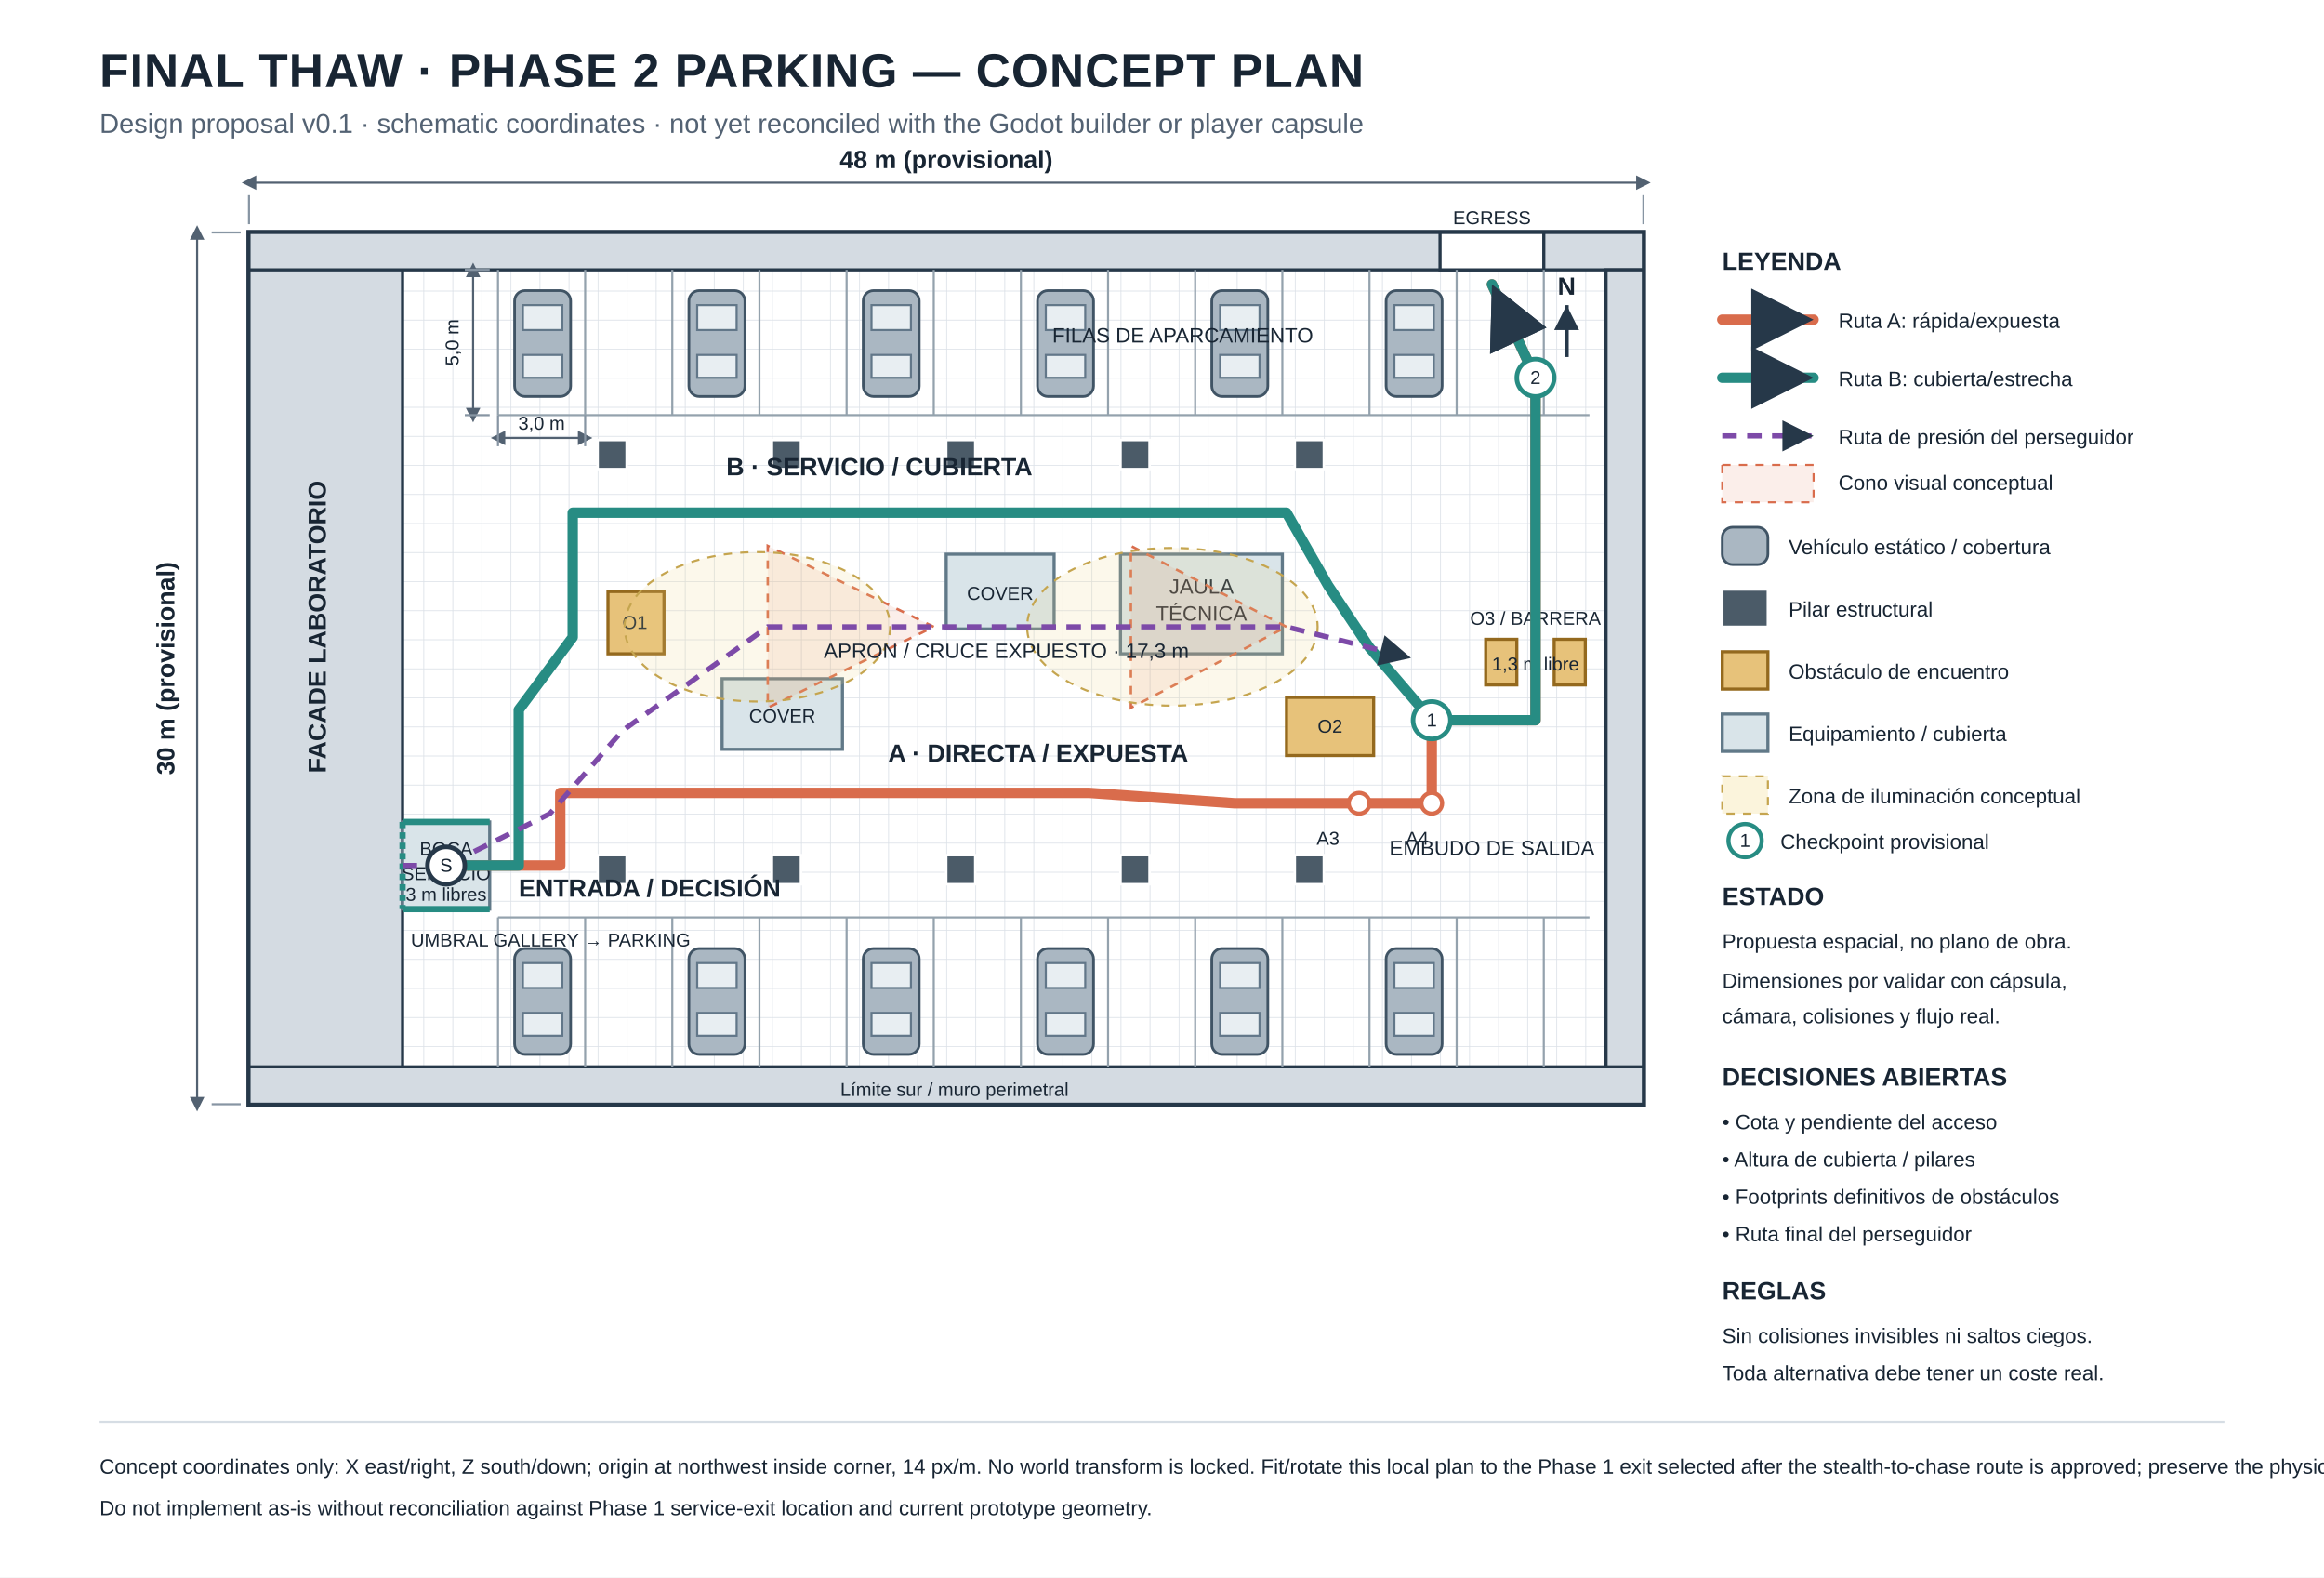
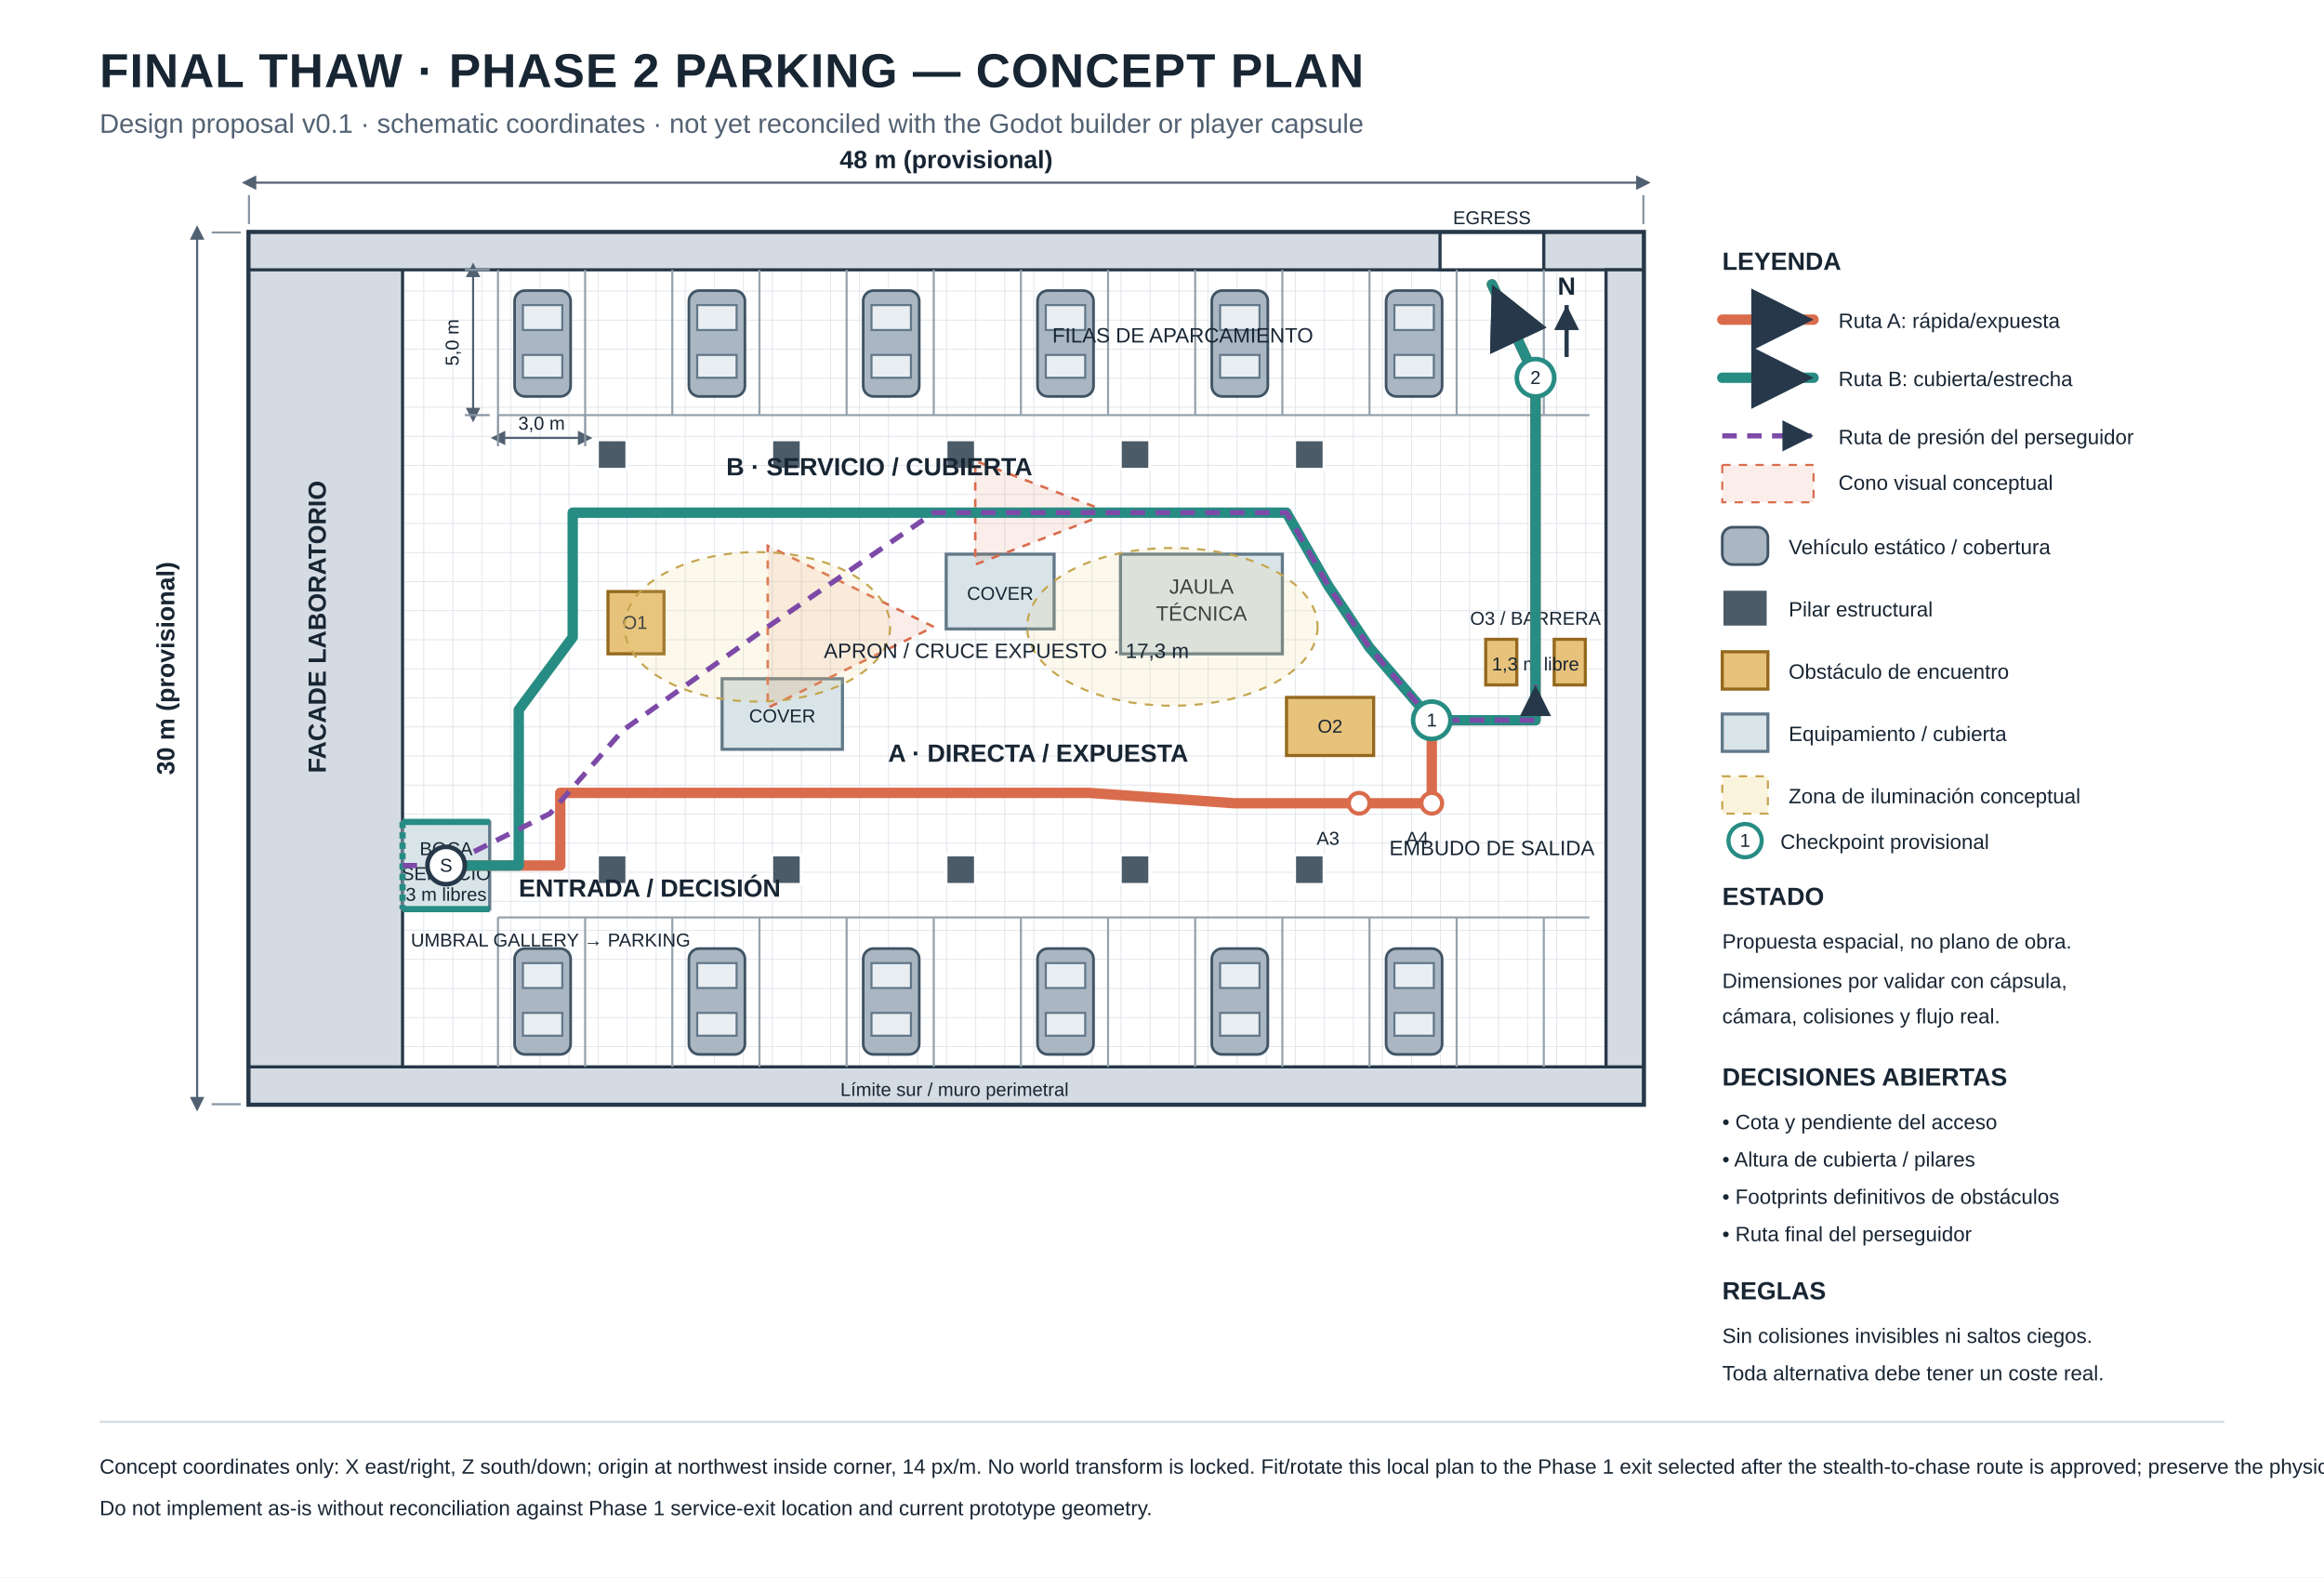
<svg xmlns="http://www.w3.org/2000/svg" width="1120" height="760" viewBox="0 0 1120 760">
  <defs>
    <pattern id="grid" width="14" height="14" patternUnits="userSpaceOnUse">
      <path d="M14 0H0V14" fill="none" stroke="#dce2e8" stroke-width="0.7" />
    </pattern>
    <marker id="arrow" markerWidth="8" markerHeight="8" refX="6" refY="3" orient="auto">
      <path d="M0,0 L6,3 L0,6 Z" fill="#263849" />
    </marker>
    <marker id="dim" markerWidth="7" markerHeight="7" refX="3.5" refY="3.5" orient="auto-start-reverse">
      <path d="M0,0 L7,3.5 L0,7 Z" fill="#526171" />
    </marker>
    <style>
      text{font-family:Arial,Helvetica,sans-serif;fill:#182533}
      .title{font-size:23px;font-weight:700;letter-spacing:.5px}
      .subtitle{font-size:13px;fill:#536273}
      .label{font-size:12px;font-weight:600}
      .small{font-size:10px}
      .tiny{font-size:9px}
      .boundary{fill:#f5f6f7;stroke:#263849;stroke-width:3}
      .wall{fill:#d4dbe2;stroke:#263849;stroke-width:1.5}
      .service{fill:#d9e4e9;stroke:#617988;stroke-width:1.5}
      .car{fill:#aab7c2;stroke:#405465;stroke-width:1.3;rx:5}
      .carGlass{fill:#e8eef2;stroke:#627789;stroke-width:1}
      .column{fill:#4b5b68;stroke:#fff;stroke-width:1.2}
      .obstacle{fill:#e7c27a;stroke:#94691e;stroke-width:1.5}
      .routeA{fill:none;stroke:#d96c4c;stroke-width:5;stroke-linecap:round;stroke-linejoin:round;marker-end:url(#arrow)}
      .routeB{fill:none;stroke:#278c83;stroke-width:5;stroke-linecap:round;stroke-linejoin:round;marker-end:url(#arrow)}
      .threat{fill:none;stroke:#7d4aa8;stroke-width:2.5;stroke-dasharray:7 5;marker-end:url(#arrow)}
      .dimline{stroke:#526171;stroke-width:1;marker-start:url(#dim);marker-end:url(#dim)}
      .thin{stroke:#8795a3;stroke-width:1;fill:none}
    </style>
  </defs>
  <rect width="1120" height="760" fill="#ffffff" />
  <text x="48" y="42" class="title">FINAL THAW · PHASE 2 PARKING — CONCEPT PLAN</text>
  <text x="48" y="64" class="subtitle">Design proposal v0.1 · schematic coordinates · not yet reconciled with the Godot builder or player capsule</text>
  <g transform="translate(120 112)">
    <rect x="0" y="0" width="672" height="420" fill="url(#grid)" stroke="#263849" stroke-width="2.5" />
    <line x1="0" y1="-24" x2="672" y2="-24" class="dimline" />
    <line x1="0" y1="-18" x2="0" y2="-4" class="thin" />
    <line x1="672" y1="-18" x2="672" y2="-4" class="thin" />
    <text x="336" y="-31" class="label" text-anchor="middle">48 m (provisional)</text>
    <line x1="-25" y1="0" x2="-25" y2="420" class="dimline" />
    <line x1="-18" y1="0" x2="-4" y2="0" class="thin" />
    <line x1="-18" y1="420" x2="-4" y2="420" class="thin" />
    <text x="-36" y="210" class="label" text-anchor="middle" transform="rotate(-90 -36 210)">30 m (provisional)</text>
    <rect x="0" y="0" width="74" height="420" class="wall" />
    <text x="37" y="190" class="label" text-anchor="middle" transform="rotate(-90 37 190)">FACADE LABORATORIO</text>
    <rect x="74" y="284" width="42" height="42" class="service" />
    <text x="95" y="300" class="tiny" text-anchor="middle">BOCA</text>
    <text x="95" y="312" class="tiny" text-anchor="middle">SERVICIO</text>
    <path d="M74 284 H116 M74 326 H116" stroke="#278c83" stroke-width="3" />
    <path d="M74 284 V326" stroke="#278c83" stroke-width="3" stroke-dasharray="3 2" />
    <text x="95" y="322" class="tiny" text-anchor="middle">3 m libres</text>
    <rect x="0" y="0" width="672" height="18" class="wall" />
    <rect x="574" y="0" width="50" height="18" fill="#ffffff" stroke="#263849" stroke-width="1.5" />
    <text x="599" y="-4" class="tiny" text-anchor="middle">EGRESS</text>
    <rect x="654" y="18" width="18" height="402" class="wall" />
    <rect x="0" y="402" width="672" height="18" class="wall" />
    <g stroke="#94a2ad" stroke-width="1" fill="none">
      <path d="M120 18V88 M162 18V88 M204 18V88 M246 18V88 M288 18V88 M330 18V88 M372 18V88 M414 18V88 M456 18V88 M498 18V88 M540 18V88 M582 18V88 M624 18V88" />
      <path d="M120 88H646" />
      <path d="M120 330V402 M162 330V402 M204 330V402 M246 330V402 M288 330V402 M330 330V402 M372 330V402 M414 330V402 M456 330V402 M498 330V402 M540 330V402 M582 330V402 M624 330V402" />
      <path d="M120 330H646" />
    </g>
    <line x1="120" y1="99" x2="162" y2="99" class="dimline" />
    <line x1="120" y1="88" x2="120" y2="103" class="thin" />
    <line x1="162" y1="88" x2="162" y2="103" class="thin" />
    <text x="141" y="95" class="tiny" text-anchor="middle">3,0 m</text>
    <line x1="108" y1="18" x2="108" y2="88" class="dimline" />
    <line x1="104" y1="18" x2="116" y2="18" class="thin" />
    <line x1="104" y1="88" x2="116" y2="88" class="thin" />
    <text x="101" y="53" class="tiny" text-anchor="middle" transform="rotate(-90 101 53)">5,0 m</text>
    <g>
      <g transform="translate(128 28)">
        <rect class="car" width="27" height="51" />
        <rect class="carGlass" x="4" y="7" width="19" height="12" />
        <rect class="carGlass" x="4" y="31" width="19" height="11" />
      </g>
      <g transform="translate(212 28)">
        <rect class="car" width="27" height="51" />
        <rect class="carGlass" x="4" y="7" width="19" height="12" />
        <rect class="carGlass" x="4" y="31" width="19" height="11" />
      </g>
      <g transform="translate(296 28)">
        <rect class="car" width="27" height="51" />
        <rect class="carGlass" x="4" y="7" width="19" height="12" />
        <rect class="carGlass" x="4" y="31" width="19" height="11" />
      </g>
      <g transform="translate(380 28)">
        <rect class="car" width="27" height="51" />
        <rect class="carGlass" x="4" y="7" width="19" height="12" />
        <rect class="carGlass" x="4" y="31" width="19" height="11" />
      </g>
      <g transform="translate(464 28)">
        <rect class="car" width="27" height="51" />
        <rect class="carGlass" x="4" y="7" width="19" height="12" />
        <rect class="carGlass" x="4" y="31" width="19" height="11" />
      </g>
      <g transform="translate(548 28)">
        <rect class="car" width="27" height="51" />
        <rect class="carGlass" x="4" y="7" width="19" height="12" />
        <rect class="carGlass" x="4" y="31" width="19" height="11" />
      </g>
      <g transform="translate(128 345)">
        <rect class="car" width="27" height="51" />
        <rect class="carGlass" x="4" y="7" width="19" height="12" />
        <rect class="carGlass" x="4" y="31" width="19" height="11" />
      </g>
      <g transform="translate(212 345)">
        <rect class="car" width="27" height="51" />
        <rect class="carGlass" x="4" y="7" width="19" height="12" />
        <rect class="carGlass" x="4" y="31" width="19" height="11" />
      </g>
      <g transform="translate(296 345)">
        <rect class="car" width="27" height="51" />
        <rect class="carGlass" x="4" y="7" width="19" height="12" />
        <rect class="carGlass" x="4" y="31" width="19" height="11" />
      </g>
      <g transform="translate(380 345)">
        <rect class="car" width="27" height="51" />
        <rect class="carGlass" x="4" y="7" width="19" height="12" />
        <rect class="carGlass" x="4" y="31" width="19" height="11" />
      </g>
      <g transform="translate(464 345)">
        <rect class="car" width="27" height="51" />
        <rect class="carGlass" x="4" y="7" width="19" height="12" />
        <rect class="carGlass" x="4" y="31" width="19" height="11" />
      </g>
      <g transform="translate(548 345)">
        <rect class="car" width="27" height="51" />
        <rect class="carGlass" x="4" y="7" width="19" height="12" />
        <rect class="carGlass" x="4" y="31" width="19" height="11" />
      </g>
    </g>
    <g>
      <rect x="168" y="100" width="14" height="14" class="column" />
      <rect x="252" y="100" width="14" height="14" class="column" />
      <rect x="336" y="100" width="14" height="14" class="column" />
      <rect x="420" y="100" width="14" height="14" class="column" />
      <rect x="504" y="100" width="14" height="14" class="column" />
      <rect x="168" y="300" width="14" height="14" class="column" />
      <rect x="252" y="300" width="14" height="14" class="column" />
      <rect x="336" y="300" width="14" height="14" class="column" />
      <rect x="420" y="300" width="14" height="14" class="column" />
      <rect x="504" y="300" width="14" height="14" class="column" />
    </g>
    <rect x="420" y="155" width="78" height="48" class="service" />
    <text x="459" y="174" class="small" text-anchor="middle">JAULA</text>
    <text x="459" y="187" class="small" text-anchor="middle">TÉCNICA</text>
    <rect x="596" y="196" width="15" height="22" class="obstacle" />
    <rect x="629" y="196" width="15" height="22" class="obstacle" />
    <text x="620" y="189" class="tiny" text-anchor="middle">O3 / BARRERA</text>
    <text x="620" y="211" class="tiny" text-anchor="middle">1,3 m libre</text>
    <rect x="500" y="224" width="42" height="28" class="obstacle" />
    <text x="521" y="241" class="tiny" text-anchor="middle">O2</text>
    <rect x="228" y="215" width="58" height="34" class="service" />
    <text x="257" y="236" class="tiny" text-anchor="middle">COVER</text>
    <rect x="336" y="155" width="52" height="36" class="service" />
    <text x="362" y="177" class="tiny" text-anchor="middle">COVER</text>
    <rect x="173" y="173" width="27" height="30" class="obstacle" />
    <text x="186" y="191" class="tiny" text-anchor="middle">O1</text>
    <path d="M330 190 L250 151 L250 229 Z" fill="#d96c4c" fill-opacity=".12" stroke="#d96c4c" stroke-width="1.2" stroke-dasharray="4 4" />
-     <path d="M500 190 L425 151 L425 229 Z" fill="#d96c4c" fill-opacity=".12" stroke="#d96c4c" stroke-width="1.2" stroke-dasharray="4 4" />
+     <path d="M415 135 L350 110 L350 160 Z" fill="#d96c4c" fill-opacity=".12" stroke="#d96c4c" stroke-width="1.2" stroke-dasharray="4 4" />
    <ellipse cx="245" cy="190" rx="64" ry="36" fill="#f0d88b" fill-opacity=".17" stroke="#c5a54f" stroke-width="1" stroke-dasharray="4 4" />
    <ellipse cx="445" cy="190" rx="70" ry="38" fill="#f0d88b" fill-opacity=".17" stroke="#c5a54f" stroke-width="1" stroke-dasharray="4 4" />
    <path d="M95 305 L130 305 L150 305 L150 270 L200 270 L270 270 L320 270 L405 270 L475 275 L535 275 L570 275 L570 235 L620 235 L620 218 L620 70 L599 25" class="routeA" />
    <path d="M95 305 L130 305 L130 230 L156 195 L156 135 L220 135 L290 135 L362 135 L415 135 L500 135 L520 170 L540 200 L570 235 L620 235 L620 218 L620 70 L599 25" class="routeB" />
-     <path d="M74 305 L95 305 L145 280 L180 240 L250 190 L330 190 L415 190 L500 190 L560 205" class="threat" />
+     <path d="M74 305 L95 305 L145 280 L180 240 L250 190 L330 135 L415 135 L500 135 L520 170 L540 200 L570 235 L620 235 L620 218" class="threat" />
    <circle cx="535" cy="275" r="5" fill="#ffffff" stroke="#d96c4c" stroke-width="2" />
    <text x="520" y="295" class="tiny" text-anchor="middle">A3</text>
    <circle cx="570" cy="275" r="5" fill="#ffffff" stroke="#d96c4c" stroke-width="2" />
    <text x="563" y="295" class="tiny" text-anchor="middle">A4</text>
    <circle cx="95" cy="305" r="9" fill="#ffffff" stroke="#263849" stroke-width="2.2" />
    <text x="95" y="308" class="tiny" text-anchor="middle">S</text>
    <circle cx="570" cy="235" r="9" fill="#ffffff" stroke="#278c83" stroke-width="2.2" />
    <text x="570" y="238" class="tiny" text-anchor="middle">1</text>
    <circle cx="620" cy="70" r="9" fill="#ffffff" stroke="#278c83" stroke-width="2.2" />
    <text x="620" y="73" class="tiny" text-anchor="middle">2</text>
    <text x="78" y="344" class="tiny">UMBRAL GALLERY → PARKING</text>
    <text x="130" y="320" class="label">ENTRADA / DECISIÓN</text>
    <text x="308" y="255" class="label" fill="#b94e30">A · DIRECTA / EXPUESTA</text>
    <text x="230" y="117" class="label" fill="#1b746d">B · SERVICIO / CUBIERTA</text>
    <text x="365" y="205" class="small" text-anchor="middle">APRON / CRUCE EXPUESTO · 17,3 m</text>
    <text x="599" y="300" class="small" text-anchor="middle">EMBUDO DE SALIDA</text>
    <text x="450" y="53" class="small" text-anchor="middle">FILAS DE APARCAMIENTO</text>
    <text x="340" y="416" class="tiny" text-anchor="middle">Límite sur / muro perimetral</text>
    <path d="M635 60 L635 35" stroke="#263849" stroke-width="2" marker-end="url(#arrow)" />
    <text x="635" y="30" class="label" text-anchor="middle">N</text>
  </g>
  <g transform="translate(830 130)">
    <text x="0" y="0" class="label">LEYENDA</text>
    <line x1="0" y1="24" x2="44" y2="24" class="routeA" />
    <text x="56" y="28" class="small">Ruta A: rápida/expuesta</text>
    <line x1="0" y1="52" x2="44" y2="52" class="routeB" />
    <text x="56" y="56" class="small">Ruta B: cubierta/estrecha</text>
    <line x1="0" y1="80" x2="44" y2="80" class="threat" />
    <text x="56" y="84" class="small">Ruta de presión del perseguidor</text>
    <rect x="0" y="94" width="44" height="18" fill="#d96c4c" fill-opacity=".12" stroke="#d96c4c" stroke-dasharray="4 4" />
    <text x="56" y="106" class="small">Cono visual conceptual</text>
    <rect x="0" y="124" width="22" height="18" class="car" />
    <text x="32" y="137" class="small">Vehículo estático / cobertura</text>
    <rect x="0" y="154" width="22" height="18" class="column" />
    <text x="32" y="167" class="small">Pilar estructural</text>
    <rect x="0" y="184" width="22" height="18" class="obstacle" />
    <text x="32" y="197" class="small">Obstáculo de encuentro</text>
    <rect x="0" y="214" width="22" height="18" class="service" />
    <text x="32" y="227" class="small">Equipamiento / cubierta</text>
    <rect x="0" y="244" width="22" height="18" fill="#f0d88b" fill-opacity=".3" stroke="#c5a54f" stroke-dasharray="4 4" />
    <text x="32" y="257" class="small">Zona de iluminación conceptual</text>
    <circle cx="11" cy="275" r="8" fill="#fff" stroke="#278c83" stroke-width="2" />
    <text x="11" y="278" class="tiny" text-anchor="middle">1</text>
    <text x="28" y="279" class="small">Checkpoint provisional</text>
    <text x="0" y="306" class="label">ESTADO</text>
    <text x="0" y="327" class="small">Propuesta espacial, no plano de obra.</text>
    <text x="0" y="346" class="small">Dimensiones por validar con cápsula,</text>
    <text x="0" y="363" class="small">cámara, colisiones y flujo real.</text>
    <text x="0" y="393" class="label">DECISIONES ABIERTAS</text>
    <text x="0" y="414" class="small">• Cota y pendiente del acceso</text>
    <text x="0" y="432" class="small">• Altura de cubierta / pilares</text>
    <text x="0" y="450" class="small">• Footprints definitivos de obstáculos</text>
    <text x="0" y="468" class="small">• Ruta final del perseguidor</text>
    <text x="0" y="496" class="label">REGLAS</text>
    <text x="0" y="517" class="small">Sin colisiones invisibles ni saltos ciegos.</text>
    <text x="0" y="535" class="small">Toda alternativa debe tener un coste real.</text>
  </g>
  <line x1="48" y1="685" x2="1072" y2="685" stroke="#d6dde4" />
  <text x="48" y="710" class="small">Concept coordinates only: X east/right, Z south/down; origin at northwest inside corner, 14 px/m. No world transform is locked. Fit/rotate this local plan to the Phase 1 exit selected after the stealth-to-chase route is approved; preserve the physical threshold, width, orientation and elevation.</text>
  <text x="48" y="730" class="small">Do not implement as-is without reconciliation against Phase 1 service-exit location and current prototype geometry.</text>
</svg>
